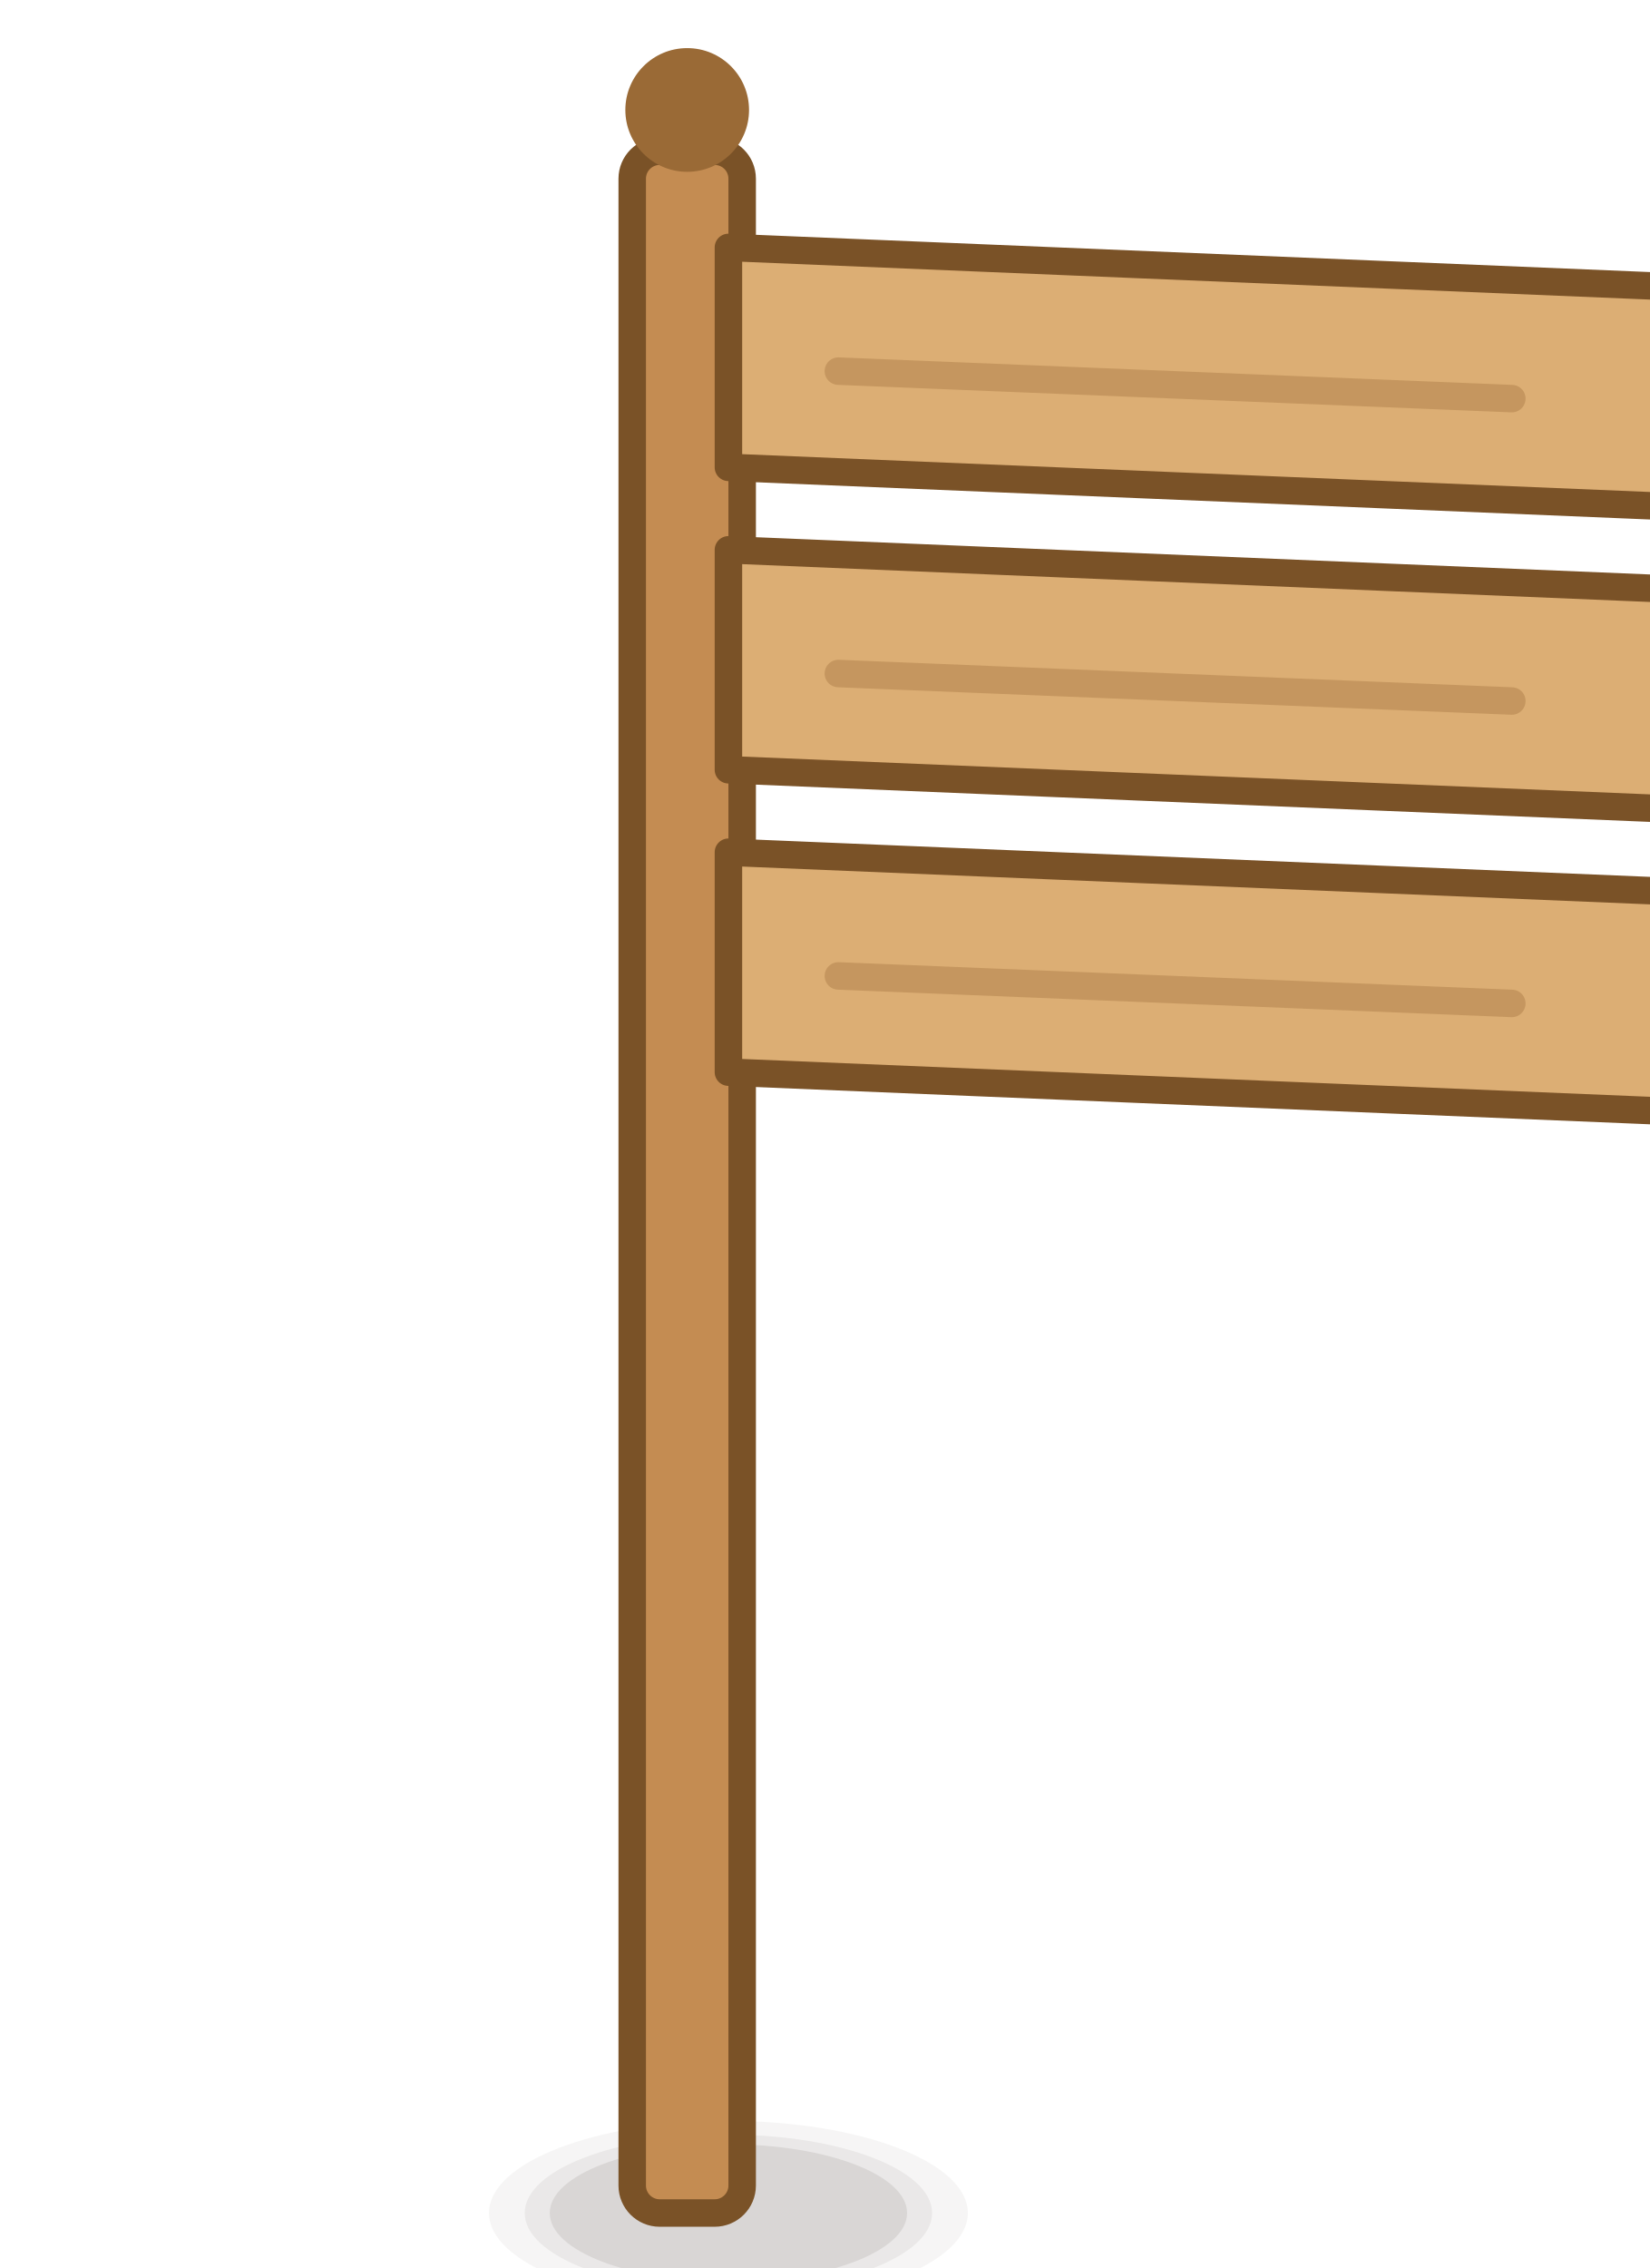
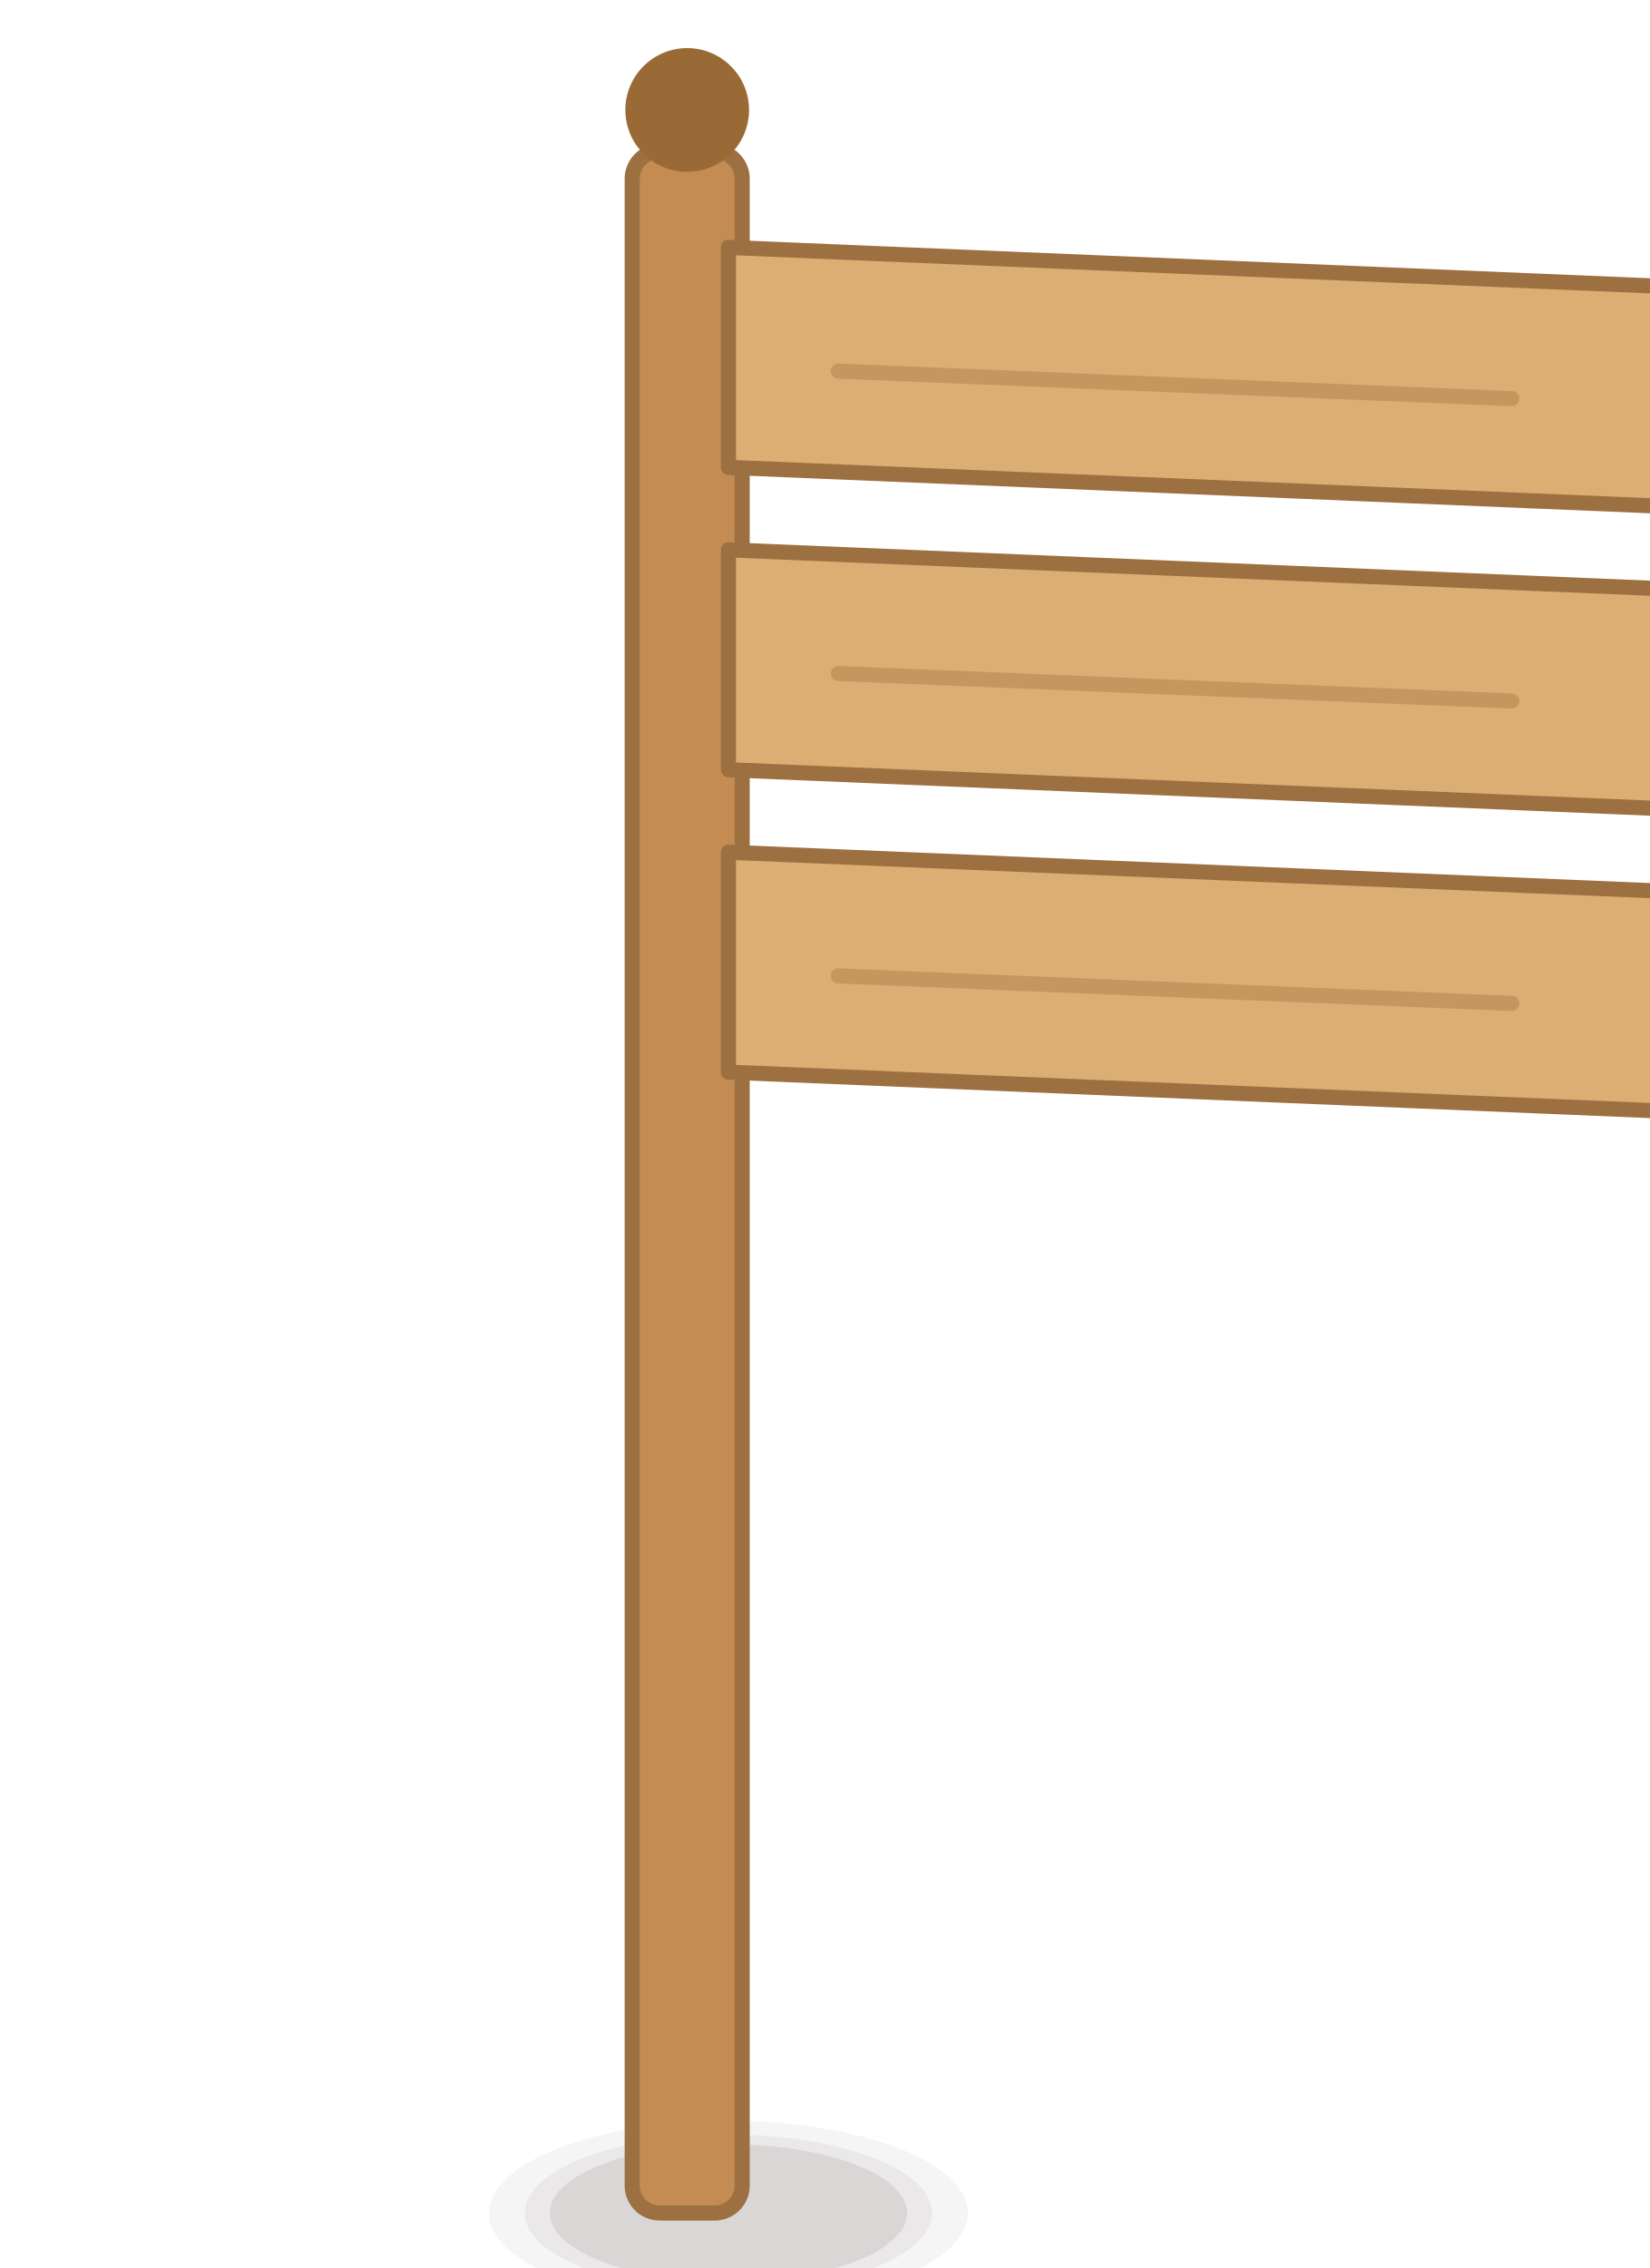
<svg xmlns="http://www.w3.org/2000/svg" width="240" height="330" viewBox="0 0 240 330">
  <ellipse cx="106" cy="322" rx="34.84" ry="13.4" fill="#3A3226" opacity="0.05" />
  <ellipse cx="106" cy="322" rx="29.64" ry="11.4" fill="#3A3226" opacity="0.07" />
  <ellipse cx="106" cy="322" rx="26" ry="10" fill="#3A3226" opacity="0.1" />
-   <rect x="92" y="22" width="16" height="300" rx="4" fill="#C48C52" stroke="#7A5227" stroke-width="4" />
-   <polygon points="106,36 250,42 268,58 250,74 106,68" fill="#DCAE74" stroke="#7A5227" stroke-width="4" stroke-linejoin="round" />
-   <line x1="122" y1="54" x2="220" y2="58" stroke="#9A6A36" stroke-width="4" stroke-linecap="round" opacity="0.35" />
-   <polygon points="106,80 250,86 268,102 250,118 106,112" fill="#DCAE74" stroke="#7A5227" stroke-width="4" stroke-linejoin="round" />
-   <line x1="122" y1="98" x2="220" y2="102" stroke="#9A6A36" stroke-width="4" stroke-linecap="round" opacity="0.35" />
-   <polygon points="106,124 250,130 268,146 250,162 106,156" fill="#DCAE74" stroke="#7A5227" stroke-width="4" stroke-linejoin="round" />
-   <line x1="122" y1="142" x2="220" y2="146" stroke="#9A6A36" stroke-width="4" stroke-linecap="round" opacity="0.35" />
+   <rect x="92" y="22" width="16" height="300" rx="4" fill="#C48C52" stroke="#9C7040" stroke-width="2.2" />
+   <polygon points="106,36 250,42 268,58 250,74 106,68" fill="#DCAE74" stroke="#9C7040" stroke-width="2.2" stroke-linejoin="round" />
+   <line x1="122" y1="54" x2="220" y2="58" stroke="#9A6A36" stroke-width="2.2" stroke-linecap="round" opacity="0.35" />
+   <polygon points="106,80 250,86 268,102 250,118 106,112" fill="#DCAE74" stroke="#9C7040" stroke-width="2.2" stroke-linejoin="round" />
+   <line x1="122" y1="98" x2="220" y2="102" stroke="#9A6A36" stroke-width="2.2" stroke-linecap="round" opacity="0.35" />
+   <polygon points="106,124 250,130 268,146 250,162 106,156" fill="#DCAE74" stroke="#9C7040" stroke-width="2.2" stroke-linejoin="round" />
+   <line x1="122" y1="142" x2="220" y2="146" stroke="#9A6A36" stroke-width="2.2" stroke-linecap="round" opacity="0.35" />
  <circle cx="100" cy="16" r="9" fill="#9A6A36" />
</svg>
